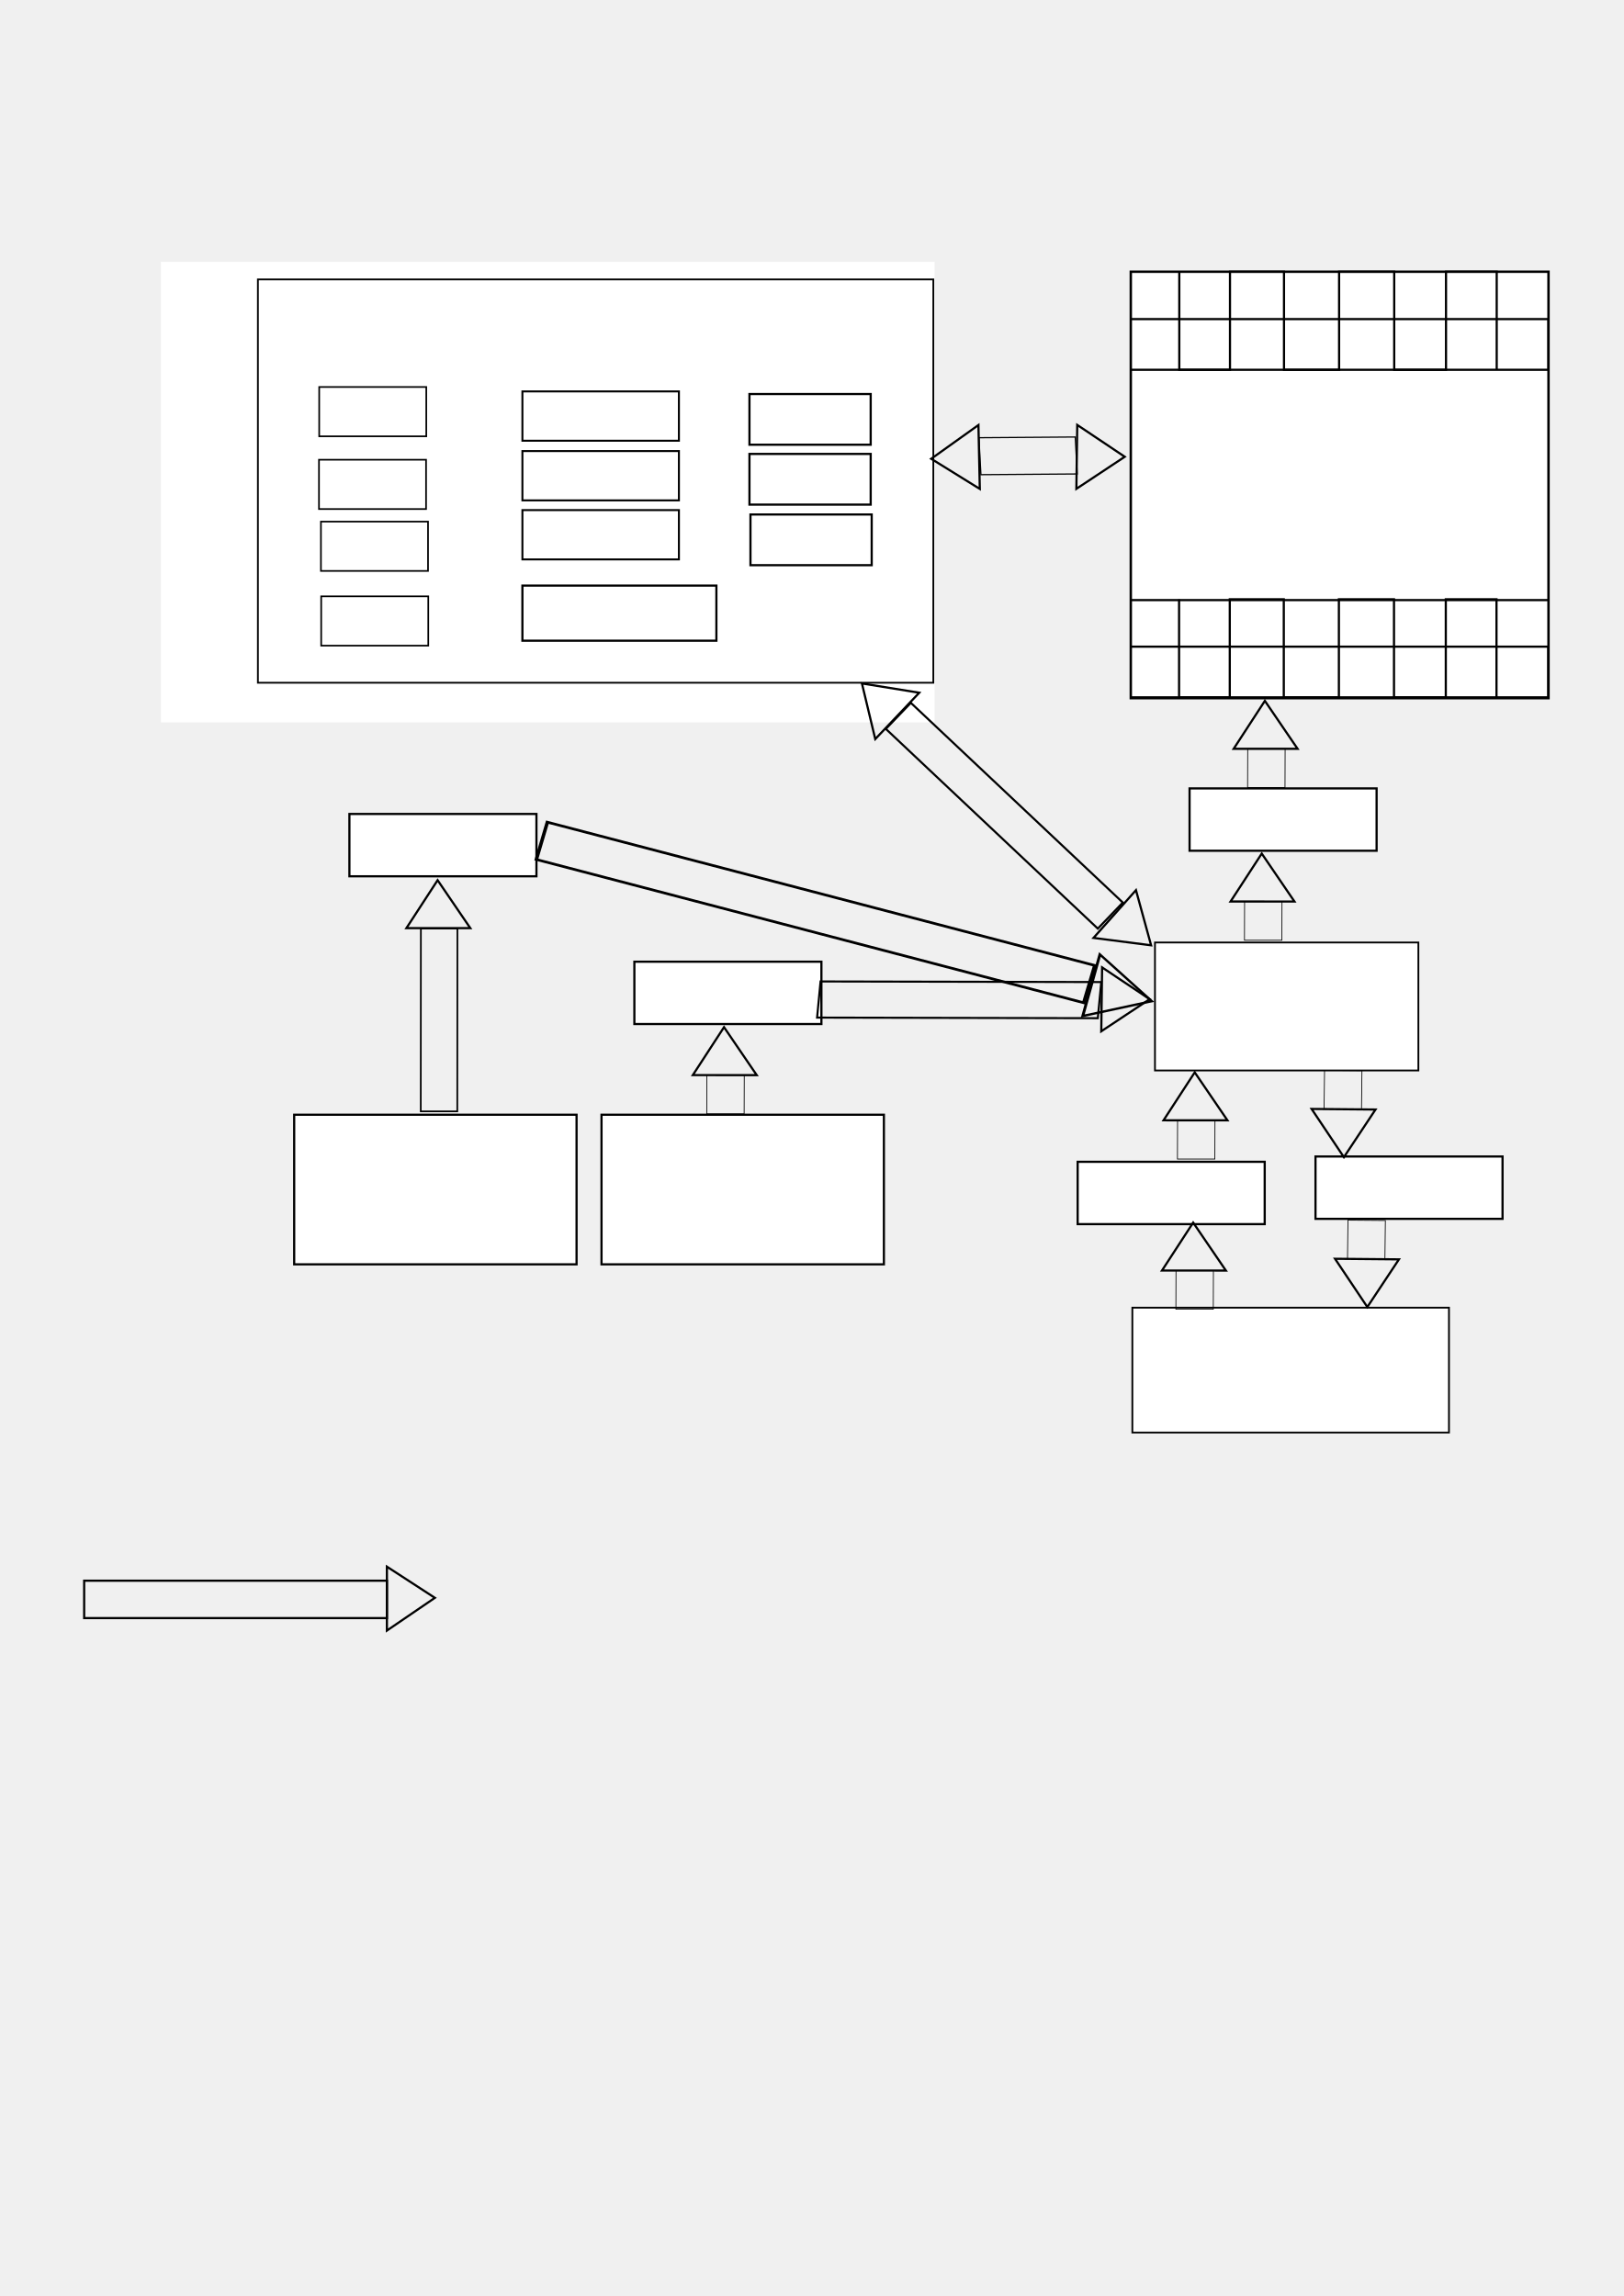
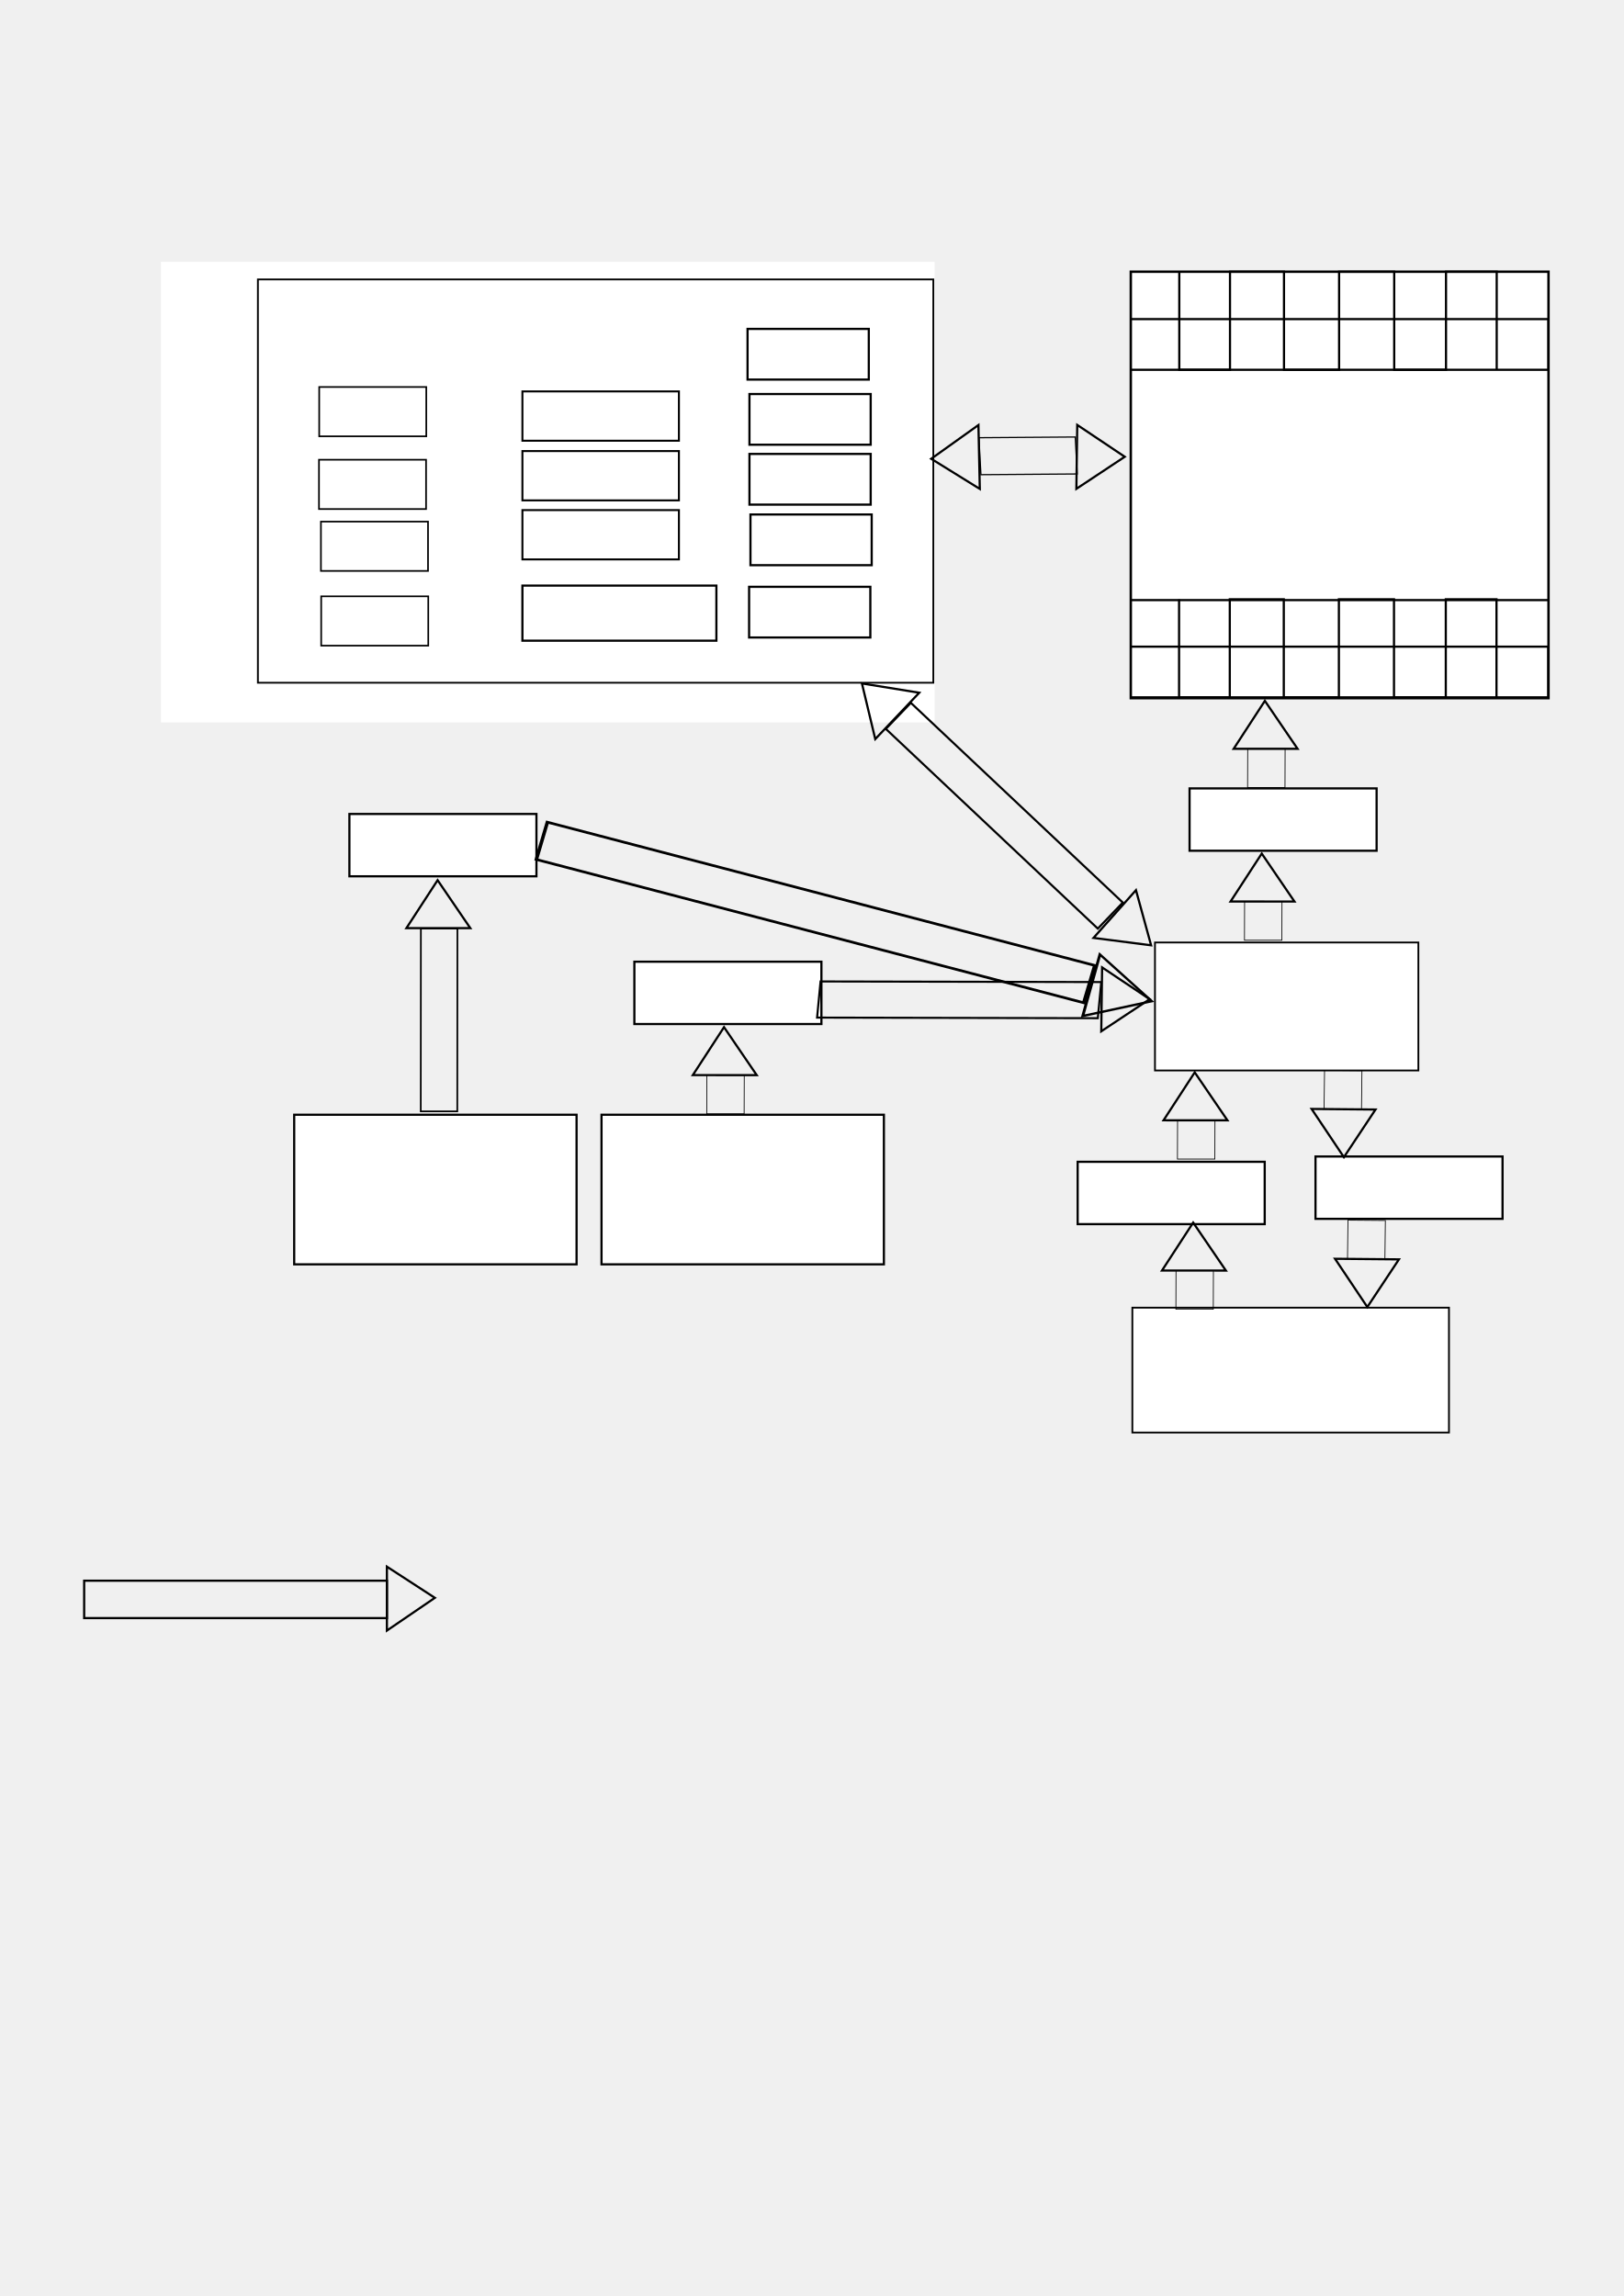
<svg xmlns="http://www.w3.org/2000/svg" width="744.094" height="1052.362" id="svg2023" version="1.1">
  <defs id="defs2025" />
  <g id="layer1">
    <rect style="fill:#ffffff" id="rect2985" width="354.564" height="211.122" x="73.741" y="119.991" />
    <rect style="fill:#ffffff;stroke:#000000;stroke-width:0.809" id="rect2991" width="309.528" height="184.858" x="118.188" y="128.073" />
    <flowRoot xml:space="preserve" id="flowRoot3761" style="font-size:18px;font-style:normal;font-weight:normal;line-height:125%;letter-spacing:0px;word-spacing:0px;fill:#000000;fill-opacity:1;stroke:none;font-family:Sans" transform="translate(-4.04061,-32.32488)">
      <flowRegion id="flowRegion3763">
        <rect id="rect3765" width="127.279" height="56.569" x="141.421" y="175.55" style="font-size:18px" />
      </flowRegion>
-       <flowPara id="flowPara3767">Procesorius</flowPara>
+       <flowPara id="flowPara3767">ALP</flowPara>
    </flowRoot>
    <flowRoot xml:space="preserve" id="flowRoot3769" style="fill:black;stroke:none;stroke-opacity:1;stroke-width:1px;stroke-linejoin:miter;stroke-linecap:butt;fill-opacity:1;font-family:Sans;font-style:normal;font-weight:normal;font-size:40px;line-height:125%;letter-spacing:0px;word-spacing:0px">
      <flowRegion id="flowRegion3771">
        <rect id="rect3773" width="151.523" height="202.03" x="-229.305" y="37.159" />
      </flowRegion>
      <flowPara id="flowPara3775" />
    </flowRoot>
    <rect style="fill:#ffffff;stroke:#000000;stroke-width:0.749" id="rect3777" width="49.071" height="22.603" x="146.282" y="177.38" />
    <flowRoot xml:space="preserve" id="flowRoot3779" style="font-size:12px;font-style:normal;font-weight:normal;line-height:125%;letter-spacing:0px;word-spacing:0px;fill:#000000;fill-opacity:1;stroke:none;font-family:Sans" transform="translate(15.15229,9.091373)">
      <flowRegion id="flowRegion3781">
        <rect id="rect3783" width="36.365" height="14.142" x="136.371" y="172.519" />
      </flowRegion>
      <flowPara id="flowPara3785">IC  3B</flowPara>
    </flowRoot>
    <rect style="fill:#ffffff;stroke:#000000;stroke-width:0.749" id="rect3777-5" width="49.071" height="22.603" x="146.18" y="210.715" />
    <rect style="fill:#ffffff;stroke:#000000;stroke-width:0.749" id="rect3777-2" width="49.071" height="22.603" x="147.191" y="273.325" />
    <rect style="fill:#ffffff;stroke:#000000;stroke-width:0.905" id="rect3777-1" width="71.721" height="22.603" x="239.406" y="179.401" />
    <rect style="fill:#ffffff;stroke:#000000;stroke-width:0.749" id="rect3777-3" width="49.071" height="22.603" x="147.074" y="239.081" />
    <flowRoot xml:space="preserve" id="flowRoot3830" style="font-size:12px;font-style:normal;font-weight:normal;line-height:125%;letter-spacing:0px;word-spacing:0px;fill:#000000;fill-opacity:1;stroke:none;font-family:Sans" transform="translate(6,4)">
      <flowRegion id="flowRegion3832">
        <rect id="rect3834" width="40.406" height="16.162" x="144.452" y="209.895" />
      </flowRegion>
      <flowPara id="flowPara3836">R1  8B</flowPara>
    </flowRoot>
    <flowRoot xml:space="preserve" id="flowRoot3838" style="font-size:12px;font-style:normal;font-weight:normal;line-height:125%;letter-spacing:0px;word-spacing:0px;fill:#000000;fill-opacity:1;stroke:none;font-family:Sans" transform="translate(4,0)">
      <flowRegion id="flowRegion3840">
        <rect id="rect3842" width="42.426" height="16.162" x="149.503" y="242.22" />
      </flowRegion>
      <flowPara id="flowPara3844">R2 8B</flowPara>
    </flowRoot>
    <flowRoot xml:space="preserve" id="flowRoot3846" style="fill:black;stroke:none;stroke-opacity:1;stroke-width:1px;stroke-linejoin:miter;stroke-linecap:butt;fill-opacity:1;font-family:Sans;font-style:normal;font-weight:normal;font-size:12px;line-height:125%;letter-spacing:0px;word-spacing:0px">
      <flowRegion id="flowRegion3848">
        <rect id="rect3850" width="33.335" height="16.162" x="148.492" y="276.565" />
      </flowRegion>
      <flowPara id="flowPara3852" />
    </flowRoot>
    <flowRoot xml:space="preserve" id="flowRoot3854" style="font-size:12px;font-style:normal;font-weight:normal;line-height:125%;letter-spacing:0px;word-spacing:0px;fill:#000000;fill-opacity:1;stroke:none;font-family:Sans" transform="translate(4,0)">
      <flowRegion id="flowRegion3856">
        <rect id="rect3858" width="46.467" height="15.152" x="148.492" y="277.575" />
      </flowRegion>
      <flowPara id="flowPara3860">SF  2B</flowPara>
    </flowRoot>
    <rect style="fill:#ffffff;stroke:#000000;stroke-width:0.905" id="rect3777-1-9" width="71.721" height="22.603" x="239.406" y="206.743" />
    <rect style="fill:#ffffff;stroke:#000000;stroke-width:0.905" id="rect3777-1-3" width="71.721" height="22.603" x="239.406" y="233.8" />
    <flowRoot xml:space="preserve" id="flowRoot3898" style="font-size:12px;font-style:normal;font-weight:normal;line-height:125%;letter-spacing:0px;word-spacing:0px;fill:#000000;fill-opacity:1;stroke:none;font-family:Sans">
      <flowRegion id="flowRegion3900">
        <rect id="rect3902" width="65.66" height="13.132" x="242.437" y="182.621" />
      </flowRegion>
      <flowPara id="flowPara3904">MO</flowPara>
    </flowRoot>
    <flowRoot xml:space="preserve" id="flowRoot3906" style="fill:black;stroke:none;stroke-opacity:1;stroke-width:1px;stroke-linejoin:miter;stroke-linecap:butt;fill-opacity:1;font-family:Sans;font-style:normal;font-weight:normal;font-size:12px;line-height:125%;letter-spacing:0px;word-spacing:0px">
      <flowRegion id="flowRegion3908">
        <rect id="rect3910" width="68.69" height="14.142" x="398" y="188.682" />
      </flowRegion>
      <flowPara id="flowPara3912" />
    </flowRoot>
    <flowRoot xml:space="preserve" id="flowRoot3914" style="font-size:12px;font-style:normal;font-weight:normal;line-height:125%;letter-spacing:0px;word-spacing:0px;fill:#000000;fill-opacity:1;stroke:none;font-family:Sans" transform="translate(4,0)">
      <flowRegion id="flowRegion3916">
        <rect id="rect3918" width="65.66" height="16.162" x="241.426" y="182.621" />
      </flowRegion>
      <flowPara id="flowPara3920">MODE  1B</flowPara>
    </flowRoot>
    <flowRoot xml:space="preserve" id="flowRoot3922" style="font-size:12px;font-style:normal;font-weight:normal;line-height:125%;letter-spacing:0px;word-spacing:0px;fill:#000000;fill-opacity:1;stroke:none;font-family:Sans" transform="translate(6,2)">
      <flowRegion id="flowRegion3924">
        <rect id="rect3926" width="67.68" height="18.183" x="240.416" y="208.885" />
      </flowRegion>
      <flowPara id="flowPara3928">PLR  2B</flowPara>
    </flowRoot>
    <flowRoot xml:space="preserve" id="flowRoot3930" style="font-size:12px;font-style:normal;font-weight:normal;line-height:125%;letter-spacing:0px;word-spacing:0px;fill:#000000;fill-opacity:1;stroke:none;font-family:Sans" transform="translate(4,2)">
      <flowRegion id="flowRegion3932">
        <rect id="rect3934" width="70.711" height="17.173" x="240.416" y="236.159" />
      </flowRegion>
      <flowPara id="flowPara3936">PLBR  2B</flowPara>
    </flowRoot>
    <rect style="fill:#ffffff;stroke:#000000" id="rect3940" width="55.558" height="23.234" x="343.452" y="180.601" />
    <rect style="fill:#ffffff;stroke:#000000" id="rect3940-0" width="55.558" height="23.234" x="343.452" y="208.057" />
    <rect style="fill:#ffffff;stroke:#000000" id="rect3940-3" width="55.558" height="23.234" x="343.916" y="235.816" />
    <flowRoot xml:space="preserve" id="flowRoot3967" style="font-size:12px;font-style:normal;font-weight:normal;line-height:125%;letter-spacing:0px;word-spacing:0px;fill:#000000;fill-opacity:1;stroke:none;font-family:Sans">
      <flowRegion id="flowRegion3969">
        <rect id="rect3971" width="49.497" height="17.173" x="345.472" y="183.631" />
      </flowRegion>
      <flowPara id="flowPara3973">PI  1B</flowPara>
    </flowRoot>
    <flowRoot xml:space="preserve" id="flowRoot3975" style="font-size:12px;font-style:normal;font-weight:normal;line-height:125%;letter-spacing:0px;word-spacing:0px;fill:#000000;fill-opacity:1;stroke:none;font-family:Sans">
      <flowRegion id="flowRegion3977">
        <rect id="rect3979" width="50.508" height="19.193" x="345.472" y="210.905" />
      </flowRegion>
      <flowPara id="flowPara3981">SI  1B</flowPara>
    </flowRoot>
    <flowRoot xml:space="preserve" id="flowRoot3983" style="font-size:12px;font-style:normal;font-weight:normal;line-height:125%;letter-spacing:0px;word-spacing:0px;fill:#000000;fill-opacity:1;stroke:none;font-family:Sans">
      <flowRegion id="flowRegion3985">
        <rect id="rect3987" width="49.497" height="19.193" x="346.482" y="238.179" />
      </flowRegion>
      <flowPara id="flowPara3989">TI  1B</flowPara>
    </flowRoot>
    <rect style="fill:#ffffff;stroke:#000000" id="rect3991" width="88.893" height="25.254" x="239.406" y="268.403" />
    <flowRoot xml:space="preserve" id="flowRoot3993" style="fill:black;stroke:none;stroke-opacity:1;stroke-width:1px;stroke-linejoin:miter;stroke-linecap:butt;fill-opacity:1;font-family:Sans;font-style:normal;font-weight:normal;font-size:12px;line-height:125%;letter-spacing:0px;word-spacing:0px">
      <flowRegion id="flowRegion3995">
        <rect id="rect3997" width="70.711" height="20.203" x="421.234" y="181.611" />
      </flowRegion>
      <flowPara id="flowPara3999" />
    </flowRoot>
    <flowRoot xml:space="preserve" id="flowRoot4001" style="font-size:12px;font-style:normal;font-weight:normal;line-height:125%;letter-spacing:0px;word-spacing:0px;fill:#000000;fill-opacity:1;stroke:none;font-family:Sans" transform="translate(-165.8072,89.80204)">
      <flowRegion id="flowRegion4003">
        <rect id="rect4005" width="82.833" height="19.193" x="420.223" y="183.631" />
      </flowRegion>
      <flowPara id="flowPara4007">Laikrodis</flowPara>
    </flowRoot>
    <rect style="fill:#ffffff;stroke:#000000;stroke-width:1.113" id="rect4028" width="191.424" height="195.465" x="518.208" y="124.537" />
    <flowRoot xml:space="preserve" id="flowRoot4030" style="font-size:12px;font-style:normal;font-weight:normal;line-height:125%;letter-spacing:0px;word-spacing:0px;fill:#000000;fill-opacity:1;stroke:none;font-family:Sans" transform="translate(16.16767,17.17259)">
      <flowRegion id="flowRegion4032">
        <rect id="rect4034" width="132.33" height="57.579" x="531.34" y="192.722" />
      </flowRegion>
      <flowPara id="flowPara4036" style="font-size:18px">
        <flowSpan style="text-align:center;text-anchor:middle" id="flowSpan4038">Vartotojo</flowSpan> atmintis</flowPara>
    </flowRoot>
    <flowRoot xml:space="preserve" id="flowRoot4062" style="font-size:12px;font-style:normal;font-weight:normal;line-height:125%;letter-spacing:0px;word-spacing:0px;fill:#000000;fill-opacity:1;stroke:none;font-family:Sans" transform="translate(14.64721,-0.7993873)">
      <flowRegion id="flowRegion4064">
        <rect id="rect4066" width="26.264" height="14.647" x="488.409" y="129.083" />
      </flowRegion>
      <flowPara id="flowPara4068">0:</flowPara>
    </flowRoot>
    <path style="fill:none;stroke:#000000;stroke-width:1px;stroke-linecap:butt;stroke-linejoin:miter;stroke-opacity:1" d="m 518.208,169.489 191.424,0 0,-23.234 -191.424,0" id="path4078" />
    <path style="fill:none;stroke:#000000;stroke-width:1px;stroke-linecap:butt;stroke-linejoin:miter;stroke-opacity:1" d="m 540.432,124.537 0,44.952 23.234,0 0,-44.952 24.749,0 0,44.952 25.254,0 0,-44.952 25.254,0 0,44.952 23.739,0 0,-44.952 23.234,0 0,44.952" id="path4080" />
    <flowRoot xml:space="preserve" id="flowRoot4082" style="fill:black;stroke:none;stroke-opacity:1;stroke-width:1px;stroke-linejoin:miter;stroke-linecap:butt;fill-opacity:1;font-family:Sans;font-style:normal;font-weight:normal;font-size:12px;line-height:125%;letter-spacing:0px;word-spacing:0px">
      <flowRegion id="flowRegion4084">
        <rect id="rect4086" width="37.376" height="18.688" x="468.206" y="303.334" />
      </flowRegion>
      <flowPara id="flowPara4088" />
    </flowRoot>
    <flowRoot xml:space="preserve" id="flowRoot4090" style="font-size:12px;font-style:normal;font-weight:normal;line-height:125%;letter-spacing:0px;word-spacing:0px;fill:#000000;fill-opacity:1;stroke:none;font-family:Sans" transform="translate(-10.6066,8.586297)">
      <flowRegion id="flowRegion4092">
        <rect id="rect4094" width="58.589" height="16.668" x="470.226" y="294.748" />
      </flowRegion>
      <flowPara id="flowPara4096">256 · 16:</flowPara>
    </flowRoot>
    <path style="fill:none;stroke:#000000;stroke-width:1px;stroke-linecap:butt;stroke-linejoin:miter;stroke-opacity:1" d="m 518.113,319.627 191.424,0 0,-23.234 -191.424,0" id="path4078-1" />
    <path style="fill:none;stroke:#000000;stroke-width:1px;stroke-linecap:butt;stroke-linejoin:miter;stroke-opacity:1" d="m 540.336,274.675 0,44.952 23.234,0 0,-44.952 24.749,0 0,44.952 25.254,0 0,-44.952 25.254,0 0,44.952 23.739,0 0,-44.952 23.234,0 0,44.952" id="path4080-0" />
    <path style="fill:none;stroke:#000000;stroke-width:1px;stroke-linecap:butt;stroke-linejoin:miter;stroke-opacity:1" d="m 709.632,275.05 -191.424,0" id="path4130" />
    <rect style="fill:#ffffff;stroke:#000000" id="rect4132" width="129.406" height="68.571" x="134.818" y="510.934" />
    <flowRoot xml:space="preserve" id="flowRoot4134" style="font-size:12px;font-style:normal;font-weight:normal;line-height:125%;letter-spacing:0px;word-spacing:0px;fill:#000000;fill-opacity:1;stroke:none;font-family:Sans" transform="translate(25.88931,124.4771)">
      <flowRegion id="flowRegion4136">
        <rect id="rect4138" width="117.143" height="32.857" x="118.571" y="413.791" />
      </flowRegion>
      <flowPara id="flowPara4140">Įvedimo įrenginys</flowPara>
    </flowRoot>
    <flowRoot xml:space="preserve" id="flowRoot4142" style="fill:black;stroke:none;stroke-opacity:1;stroke-width:1px;stroke-linejoin:miter;stroke-linecap:butt;fill-opacity:1;font-family:Sans;font-style:normal;font-weight:normal;font-size:12px;line-height:125%;letter-spacing:0px;word-spacing:0px">
      <flowRegion id="flowRegion4144">
        <rect id="rect4146" width="94.643" height="23.929" x="278.929" y="402.719" />
      </flowRegion>
      <flowPara id="flowPara4148" />
    </flowRoot>
    <rect style="fill:#ffffff;stroke:#000000" id="rect4132-7" width="129.406" height="68.571" x="275.654" y="510.934" />
    <flowRoot xml:space="preserve" id="flowRoot4168" style="font-size:12px;font-style:normal;font-weight:normal;line-height:125%;letter-spacing:0px;word-spacing:0px;fill:#000000;fill-opacity:1;stroke:none;font-family:Sans" transform="translate(21.07143,119.8208)">
      <flowRegion id="flowRegion4170">
        <rect id="rect4172" width="115.714" height="20.714" x="262.143" y="418.434" />
      </flowRegion>
      <flowPara id="flowPara4174">Išvedimo įrenginys</flowPara>
    </flowRoot>
    <rect style="fill:#ffffff;stroke:#000000;stroke-width:0.812" id="rect4178" width="120.713" height="58.663" x="529.289" y="431.985" />
    <flowRoot xml:space="preserve" id="flowRoot4180" style="font-size:12px;font-style:normal;font-weight:normal;text-align:center;line-height:125%;letter-spacing:0px;word-spacing:0px;text-anchor:middle;fill:#000000;fill-opacity:1;stroke:none;font-family:Sans" transform="translate(3.080501,74.62256)">
      <flowRegion id="flowRegion4182">
        <rect id="rect4184" width="100" height="35.714" x="539.286" y="373.076" style="text-align:center;text-anchor:middle" />
      </flowRegion>
      <flowPara id="flowPara4186">Supervizorinė atmintis</flowPara>
    </flowRoot>
    <rect style="fill:#ffffff;stroke:#000000;stroke-width:0.816" id="rect4188" width="145.096" height="57.23" x="518.923" y="599.362" />
    <flowRoot xml:space="preserve" id="flowRoot4190" style="font-size:12px;font-style:normal;font-weight:normal;text-align:center;line-height:125%;letter-spacing:0px;word-spacing:0px;text-anchor:middle;fill:#000000;fill-opacity:1;stroke:none;font-family:Sans" transform="translate(25.42334,154.8571)">
      <flowRegion id="flowRegion4192">
        <rect id="rect4194" width="163.571" height="35" x="483.571" y="465.219" style="text-align:center;text-anchor:middle" />
      </flowRegion>
      <flowPara id="flowPara4196">Išorinė atmintis</flowPara>
    </flowRoot>
    <rect style="fill:#ffffff;stroke:#000000" id="rect4198" width="85.714" height="28.571" x="160.12" y="373.076" />
    <flowRoot xml:space="preserve" id="flowRoot4200" style="font-size:12px;font-style:normal;font-weight:normal;text-align:center;line-height:125%;letter-spacing:0px;word-spacing:0px;text-anchor:middle;fill:#000000;fill-opacity:1;stroke:none;font-family:Sans" transform="translate(272.2633,19.99999)">
      <flowRegion id="flowRegion4202">
        <rect id="rect4204" width="78.571" height="17.857" x="-109.286" y="358.076" style="text-align:center;text-anchor:middle" />
      </flowRegion>
      <flowPara id="flowPara4206">1 kanalas</flowPara>
    </flowRoot>
    <rect style="fill:#ffffff;stroke:#000000" id="rect4198-4" width="85.714" height="28.571" x="290.714" y="440.791" />
    <flowRoot xml:space="preserve" id="flowRoot4200-0" style="font-size:12px;font-style:normal;font-weight:normal;text-align:center;line-height:125%;letter-spacing:0px;word-spacing:0px;text-anchor:middle;fill:#000000;fill-opacity:1;stroke:none;font-family:Sans" transform="translate(402.8571,87.71428)">
      <flowRegion id="flowRegion4202-7">
        <rect id="rect4204-5" width="78.571" height="17.857" x="-109.286" y="358.076" style="text-align:center;text-anchor:middle" />
      </flowRegion>
      <flowPara id="flowPara4206-4">2 kanalas</flowPara>
    </flowRoot>
    <rect style="fill:#ffffff;stroke:#000000" id="rect4198-0" width="85.714" height="28.571" x="493.86" y="532.505" />
    <flowRoot xml:space="preserve" id="flowRoot4200-1" style="font-size:12px;font-style:normal;font-weight:normal;text-align:center;line-height:125%;letter-spacing:0px;word-spacing:0px;text-anchor:middle;fill:#000000;fill-opacity:1;stroke:none;font-family:Sans" transform="translate(606.0031,179.4286)">
      <flowRegion id="flowRegion4202-2">
        <rect id="rect4204-8" width="78.571" height="17.857" x="-109.286" y="358.076" style="text-align:center;text-anchor:middle" />
      </flowRegion>
      <flowPara id="flowPara4206-0">3 kanalas</flowPara>
    </flowRoot>
    <rect style="fill:#ffffff;stroke:#000000" id="rect4198-1" width="85.714" height="28.571" x="545.143" y="361.362" />
    <flowRoot xml:space="preserve" id="flowRoot4200-5" style="font-size:12px;font-style:normal;font-weight:normal;text-align:center;line-height:125%;letter-spacing:0px;word-spacing:0px;text-anchor:middle;fill:#000000;fill-opacity:1;stroke:none;font-family:Sans" transform="translate(657.2857,8.285712)">
      <flowRegion id="flowRegion4202-20">
        <rect id="rect4204-7" width="78.571" height="17.857" x="-109.286" y="358.076" style="text-align:center;text-anchor:middle" />
      </flowRegion>
      <flowPara id="flowPara4206-1">5 kanalas</flowPara>
    </flowRoot>
    <rect style="fill:#ffffff;stroke:#000000" id="rect4198-0-7" width="85.714" height="28.571" x="602.857" y="530.076" />
    <flowRoot xml:space="preserve" id="flowRoot4200-1-3" style="font-size:12px;font-style:normal;font-weight:normal;text-align:center;line-height:125%;letter-spacing:0px;word-spacing:0px;text-anchor:middle;fill:#000000;fill-opacity:1;stroke:none;font-family:Sans" transform="translate(715.0001,177)">
      <flowRegion id="flowRegion4202-2-3">
        <rect id="rect4204-8-2" width="78.571" height="17.857" x="-109.286" y="358.076" style="text-align:center;text-anchor:middle" />
      </flowRegion>
      <flowPara id="flowPara4206-0-3">4 kanalas</flowPara>
    </flowRoot>
    <path style="fill:none;stroke:#000000;stroke-width:1px;stroke-linecap:butt;stroke-linejoin:miter;stroke-opacity:1" d="m 177.309,718.076 21.977,14.286 -21.977,15 0,-5.714 z" id="path4316" />
    <path style="fill:none;stroke:#000000;stroke-width:1px;stroke-linecap:butt;stroke-linejoin:miter;stroke-opacity:1" d="m 38.571,724.505 138.738,0 0,17.143 -138.738,0 z" id="path4318" />
    <g id="g4341" transform="matrix(3.9657409e-4,-0.9999999,0.9999999,3.9657409e-4,-167.9529,555.0731)">
      <path id="path4316-1" d="m 129.809,354.148 21.977,14.286 -21.977,15 0,-5.714 z" style="fill:none;stroke:#000000;stroke-width:1px;stroke-linecap:butt;stroke-linejoin:miter;stroke-opacity:1" />
      <path id="path4318-1" d="m 45.836,360.76 83.768,0.021 0.003,16.734 -83.768,-0.021 z" style="fill:none;stroke:#000000;stroke-width:0.768px;stroke-linecap:butt;stroke-linejoin:miter;stroke-opacity:1" />
    </g>
    <g id="g4341-8" transform="matrix(3.9657409e-4,-0.9999999,0.9999999,3.9657409e-4,-36.69934,622.4416)">
      <path id="path4316-1-8" d="m 129.809,354.148 21.977,14.286 -21.977,15 0,-5.714 z" style="fill:none;stroke:#000000;stroke-width:1px;stroke-linecap:butt;stroke-linejoin:miter;stroke-opacity:1" />
      <path id="path4318-1-2" d="m 112.056,360.528 17.753,0.048 0.006,17.143 -17.753,-0.048 z" style="fill:none;stroke:#000000;stroke-width:0.358px;stroke-linecap:butt;stroke-linejoin:miter;stroke-opacity:1" />
    </g>
    <g id="g4341-9" transform="matrix(3.9657409e-4,-0.9999999,0.9999999,3.9657409e-4,178.3007,712.013)">
      <path id="path4316-1-9" d="m 129.809,354.148 21.977,14.286 -21.977,15 0,-5.714 z" style="fill:none;stroke:#000000;stroke-width:1px;stroke-linecap:butt;stroke-linejoin:miter;stroke-opacity:1" />
      <path id="path4318-1-7" d="m 112.056,360.528 17.753,0.048 0.006,17.143 -17.753,-0.048 z" style="fill:none;stroke:#000000;stroke-width:0.358px;stroke-linecap:butt;stroke-linejoin:miter;stroke-opacity:1" />
    </g>
    <g id="g4341-4" transform="matrix(-0.00910237,0.9999586,-0.9999586,-0.00910237,996.4054,450.6417)">
      <path id="path4316-1-1" d="m 129.809,354.148 21.977,14.286 -21.977,15 0,-5.714 z" style="fill:none;stroke:#000000;stroke-width:1px;stroke-linecap:butt;stroke-linejoin:miter;stroke-opacity:1" />
      <path id="path4318-1-9" d="m 112.056,360.528 17.753,0.048 0.006,17.143 -17.753,-0.048 z" style="fill:none;stroke:#000000;stroke-width:0.358px;stroke-linecap:butt;stroke-linejoin:miter;stroke-opacity:1" />
    </g>
    <g id="g4341-9-2" transform="matrix(3.9657409e-4,-0.9999999,0.9999999,3.9657409e-4,179.0149,643.1558)">
      <path id="path4316-1-9-2" d="m 129.809,354.148 21.977,14.286 -21.977,15 0,-5.714 z" style="fill:none;stroke:#000000;stroke-width:1px;stroke-linecap:butt;stroke-linejoin:miter;stroke-opacity:1" />
      <path id="path4318-1-7-7" d="m 112.056,360.528 17.753,0.048 0.006,17.143 -17.753,-0.048 z" style="fill:none;stroke:#000000;stroke-width:0.358px;stroke-linecap:butt;stroke-linejoin:miter;stroke-opacity:1" />
    </g>
    <g id="g4341-4-6" transform="matrix(-0.00910237,0.9999586,-0.9999586,-0.00910237,985.6713,381.9645)">
      <path id="path4316-1-1-1" d="m 129.809,354.148 21.977,14.286 -21.977,15 0,-5.714 z" style="fill:none;stroke:#000000;stroke-width:1px;stroke-linecap:butt;stroke-linejoin:miter;stroke-opacity:1" />
      <path id="path4318-1-9-8" d="m 112.056,360.528 17.753,0.048 0.006,17.143 -17.753,-0.048 z" style="fill:none;stroke:#000000;stroke-width:0.358px;stroke-linecap:butt;stroke-linejoin:miter;stroke-opacity:1" />
    </g>
    <g id="g4341-9-2-0" transform="matrix(3.9657409e-4,-0.9999999,0.9999999,3.9657409e-4,211.1578,472.8701)">
      <path id="path4316-1-9-2-0" d="m 129.809,354.148 21.977,14.286 -21.977,15 0,-5.714 z" style="fill:none;stroke:#000000;stroke-width:1px;stroke-linecap:butt;stroke-linejoin:miter;stroke-opacity:1" />
      <path id="path4318-1-7-7-1" d="m 112.056,360.528 17.753,0.048 0.006,17.143 -17.753,-0.048 z" style="fill:none;stroke:#000000;stroke-width:0.358px;stroke-linecap:butt;stroke-linejoin:miter;stroke-opacity:1" />
    </g>
    <g id="g4341-9-2-6" transform="matrix(3.9657409e-4,-0.9999999,0.9999999,3.9657409e-4,209.7292,542.8701)">
      <path id="path4316-1-9-2-4" d="m 129.809,354.148 21.977,14.286 -21.977,15 0,-5.714 z" style="fill:none;stroke:#000000;stroke-width:1px;stroke-linecap:butt;stroke-linejoin:miter;stroke-opacity:1" />
      <path id="path4318-1-7-7-5" d="m 112.056,360.528 17.753,0.048 0.006,17.143 -17.753,-0.048 z" style="fill:none;stroke:#000000;stroke-width:0.358px;stroke-linecap:butt;stroke-linejoin:miter;stroke-opacity:1" />
    </g>
    <g id="g4341-93" transform="matrix(-0.00188598,1.3037,-0.9999982,-0.00245876,735.2629,320.6692)">
      <g id="g4524" transform="matrix(0.2649807,-1.256748,0.7394228,0.266932,-206.2376,299.6396)">
        <path style="fill:none;stroke:#000000;stroke-width:1px;stroke-linecap:butt;stroke-linejoin:miter;stroke-opacity:1" d="m 129.809,354.148 21.977,14.286 -21.977,15 0,-5.714 z" id="path4316-1-98" />
        <path style="fill:none;stroke:#000000;stroke-width:1.221px;stroke-linecap:butt;stroke-linejoin:miter;stroke-opacity:1" d="m -69.768,363.427 198.873,-3.784 -0.211,17.831 -198.873,3.784 z" id="path4318-1-4" />
      </g>
    </g>
    <g id="g4341-8-8" transform="matrix(0.9999134,0.01316103,-0.01316103,0.9999134,379.9252,87.58021)">
      <path id="path4316-1-8-0" d="m 129.809,354.148 21.977,14.286 -21.977,15 0,-5.714 z" style="fill:none;stroke:#000000;stroke-width:1px;stroke-linecap:butt;stroke-linejoin:miter;stroke-opacity:1" />
      <path id="path4318-1-2-1" d="m 0.879,362.286 128.639,-1.421 -1.374,16.582 -128.639,1.421 z" style="fill:none;stroke:#000000;stroke-width:0.947px;stroke-linecap:butt;stroke-linejoin:miter;stroke-opacity:1" />
    </g>
    <g id="g4622" transform="matrix(0.6881958,-0.725525,0.725525,0.6881958,-124.0906,434.7296)">
      <g transform="matrix(3.9657409e-4,-0.9999999,0.9999999,3.9657409e-4,76.87209,444.6559)" id="g4341-7">
        <path style="fill:none;stroke:#000000;stroke-width:1px;stroke-linecap:butt;stroke-linejoin:miter;stroke-opacity:1" d="m 129.809,354.148 21.977,14.286 -21.977,15 0,-5.714 z" id="path4316-1-4" />
        <path style="fill:none;stroke:#000000;stroke-width:0.964px;stroke-linecap:butt;stroke-linejoin:miter;stroke-opacity:1" d="m -3.964,361.363 133.471,-0.494 -0.098,16.549 -133.471,0.494 z" id="path4318-1-3" />
      </g>
      <path style="fill:none;stroke:#000000;stroke-width:1px;stroke-linecap:butt;stroke-linejoin:miter;stroke-opacity:1" d="m 463.056,449.324 -13.567,22.428 -15.703,-21.48 5.711,-0.185 z" id="path4316-1-4-7" />
    </g>
    <g id="g4341-8-0" transform="matrix(-0.9997712,0.02138865,-0.02138865,-0.9997712,586.3691,575.3854)">
      <path id="path4316-1-8-4" d="m 129.809,354.148 21.977,14.286 -21.977,15 0,-5.714 z" style="fill:none;stroke:#000000;stroke-width:1px;stroke-linecap:butt;stroke-linejoin:miter;stroke-opacity:1" />
      <path id="path4318-1-2-0" d="m 85.019,360.048 44.133,0.616 0.564,16.956 -44.133,-0.616 z" style="fill:none;stroke:#000000;stroke-width:0.561px;stroke-linecap:butt;stroke-linejoin:miter;stroke-opacity:1" />
    </g>
    <path id="path4316-1-8-4-8" d="m 493.666,194.77 21.78,14.584 -22.179,14.699 0.078,-5.714 z" style="fill:none;stroke:#000000;stroke-width:1px;stroke-linecap:butt;stroke-linejoin:miter;stroke-opacity:1" />
+     <rect style="fill:#ffffff;stroke:#000000" id="rect3940-3-7" width="55.558" height="23.234" x="343.292" y="268.96" />
+     <flowRoot xml:space="preserve" id="flowRoot3219" style="font-size:10px;font-style:normal;font-weight:normal;line-height:125%;letter-spacing:0px;word-spacing:0px;fill:#000000;fill-opacity:1;stroke:none;font-family:Sans">
+       <flowRegion id="flowRegion3221">
+         <rect id="rect3223" width="50" height="16.786" x="347.143" y="272.719" />
+       </flowRegion>
+       <flowPara id="flowPara3225" style="font-size:12px">IOI 1B</flowPara>
+     </flowRoot>
+     <rect style="fill:#ffffff;stroke:#000000" id="rect3940-3-5" width="55.558" height="23.234" x="342.578" y="150.745" />
+     <flowRoot xml:space="preserve" id="flowRoot3234" style="font-size:10px;font-style:normal;font-weight:normal;line-height:125%;letter-spacing:0px;word-spacing:0px;fill:#000000;fill-opacity:1;stroke:none;font-family:Sans" transform="translate(7.642857,0.3571429)">
+       <flowRegion id="flowRegion3236">
+         <rect id="rect3238" width="52.5" height="15.357" x="337.143" y="154.505" />
+       </flowRegion>
+       <flowPara id="flowPara3240" style="font-size:12px">CHST 1B</flowPara>
+     </flowRoot>
  </g>
</svg>
